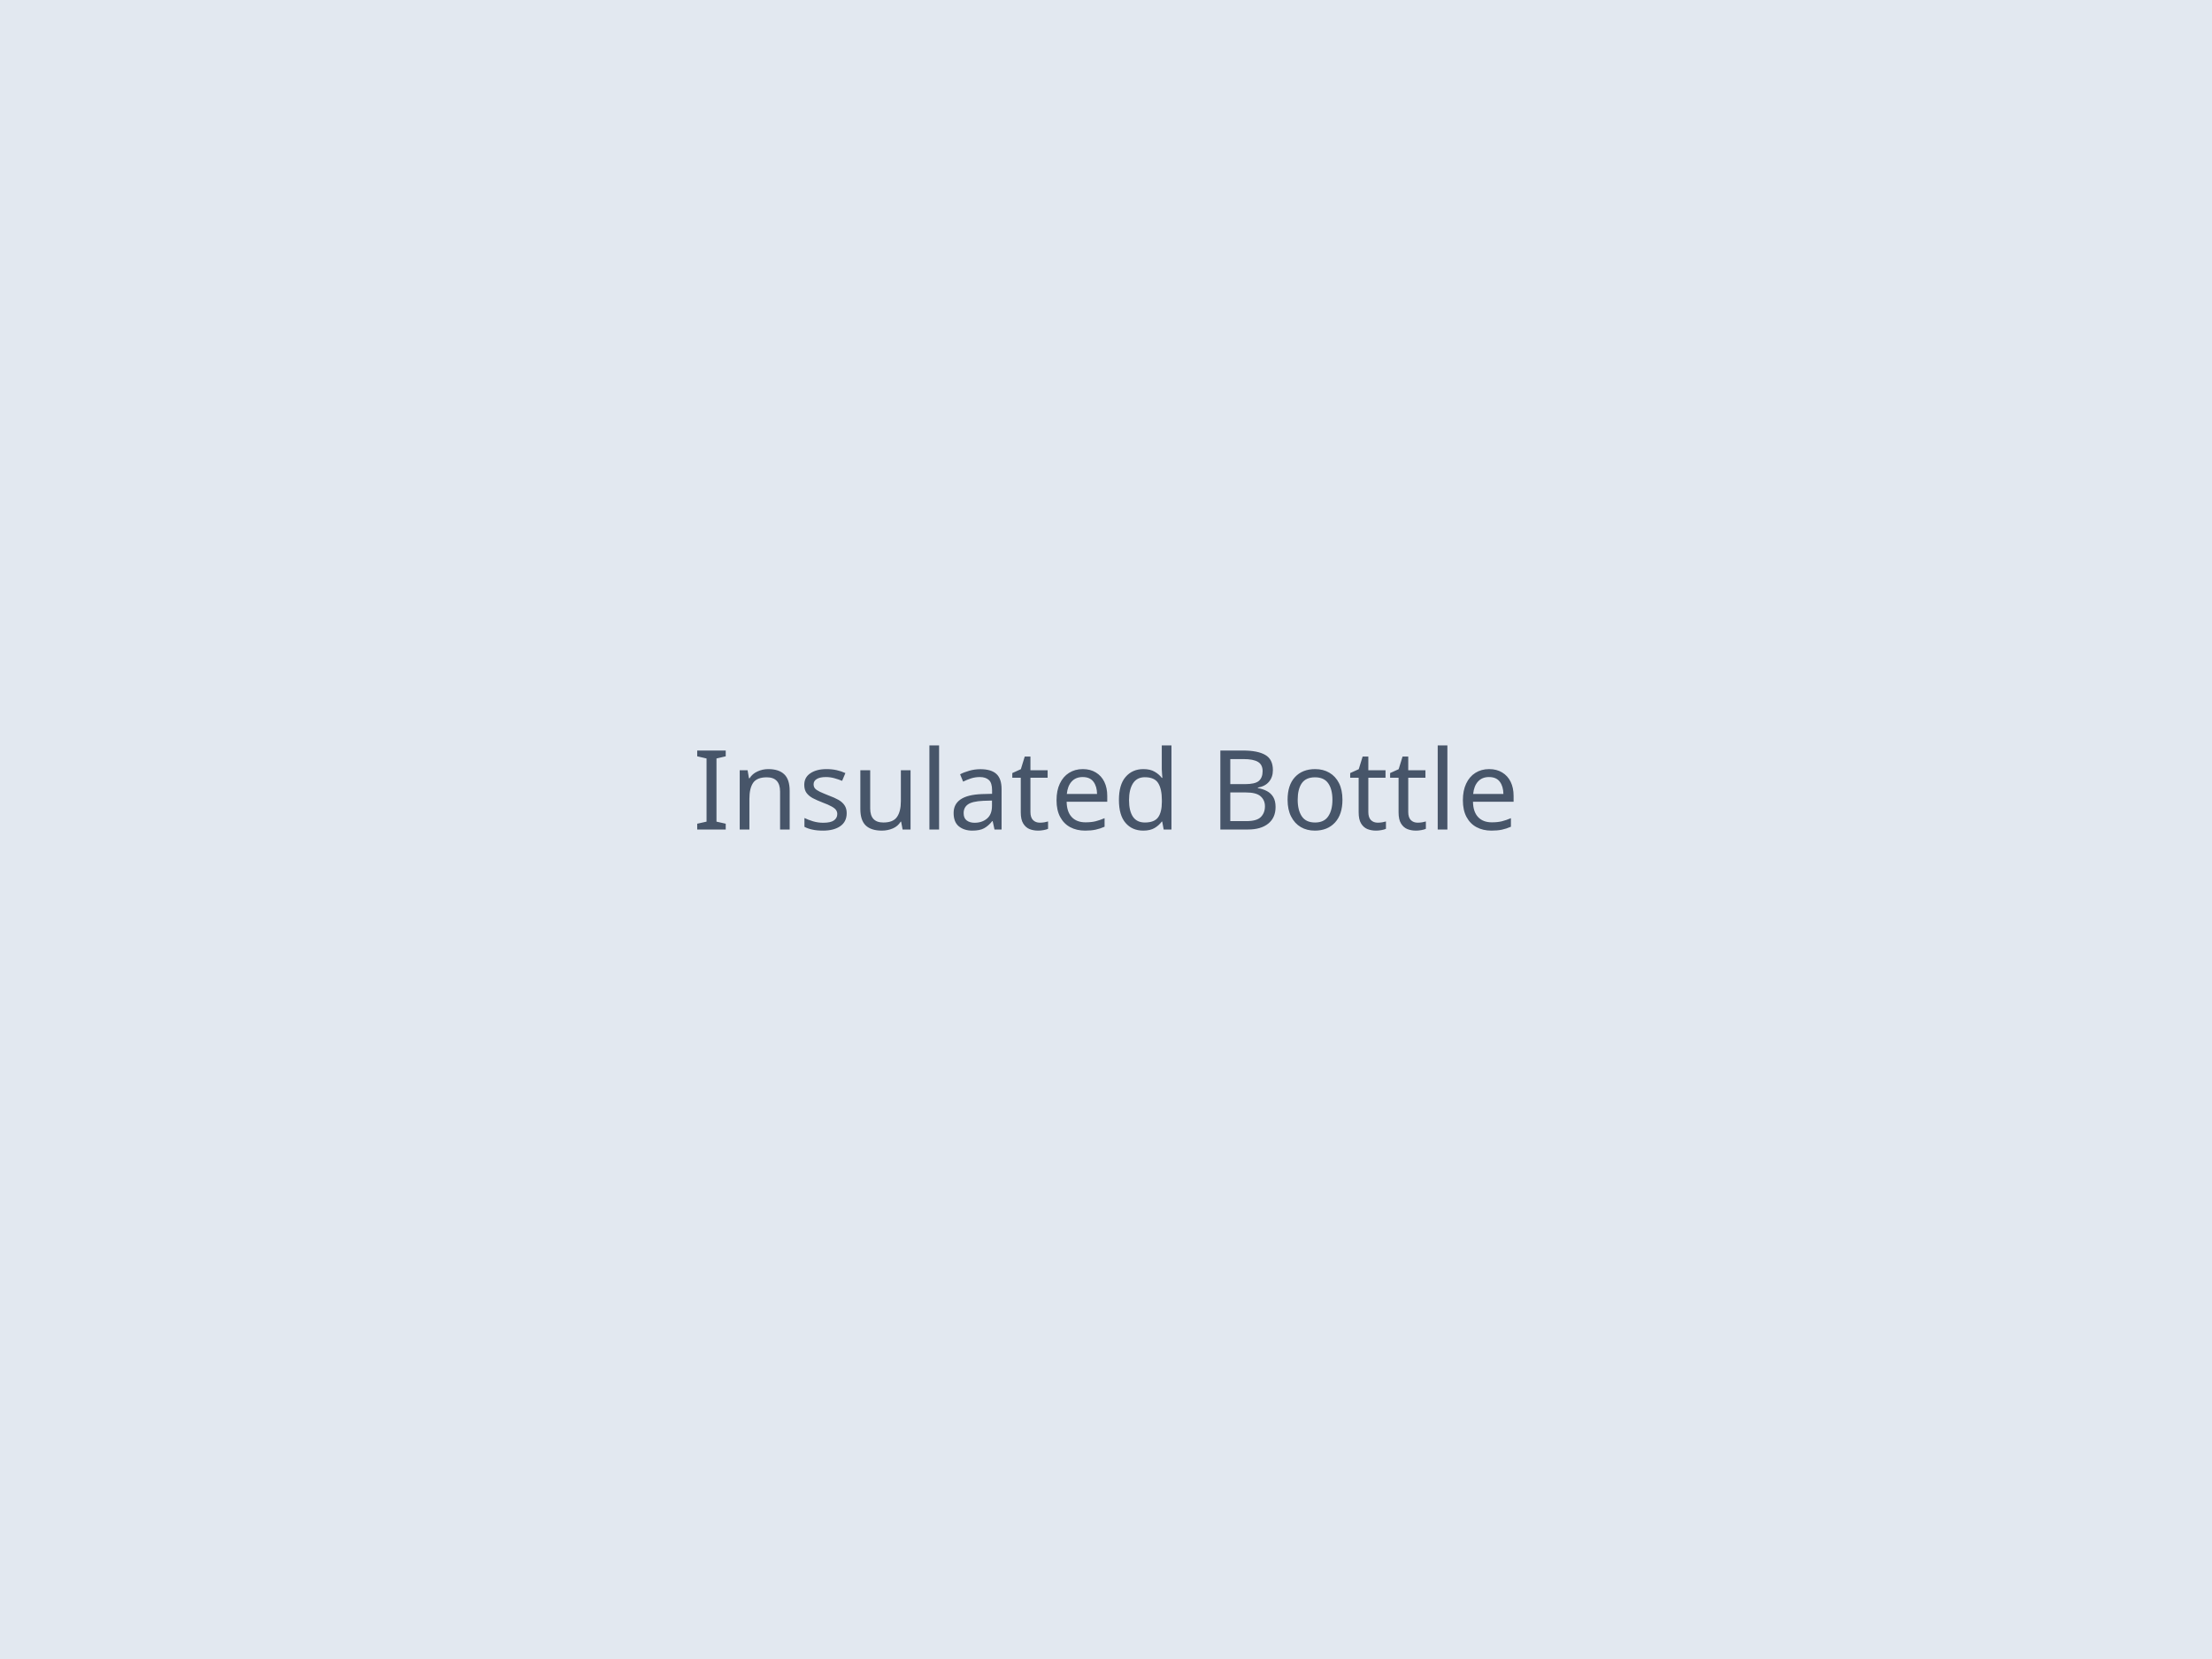
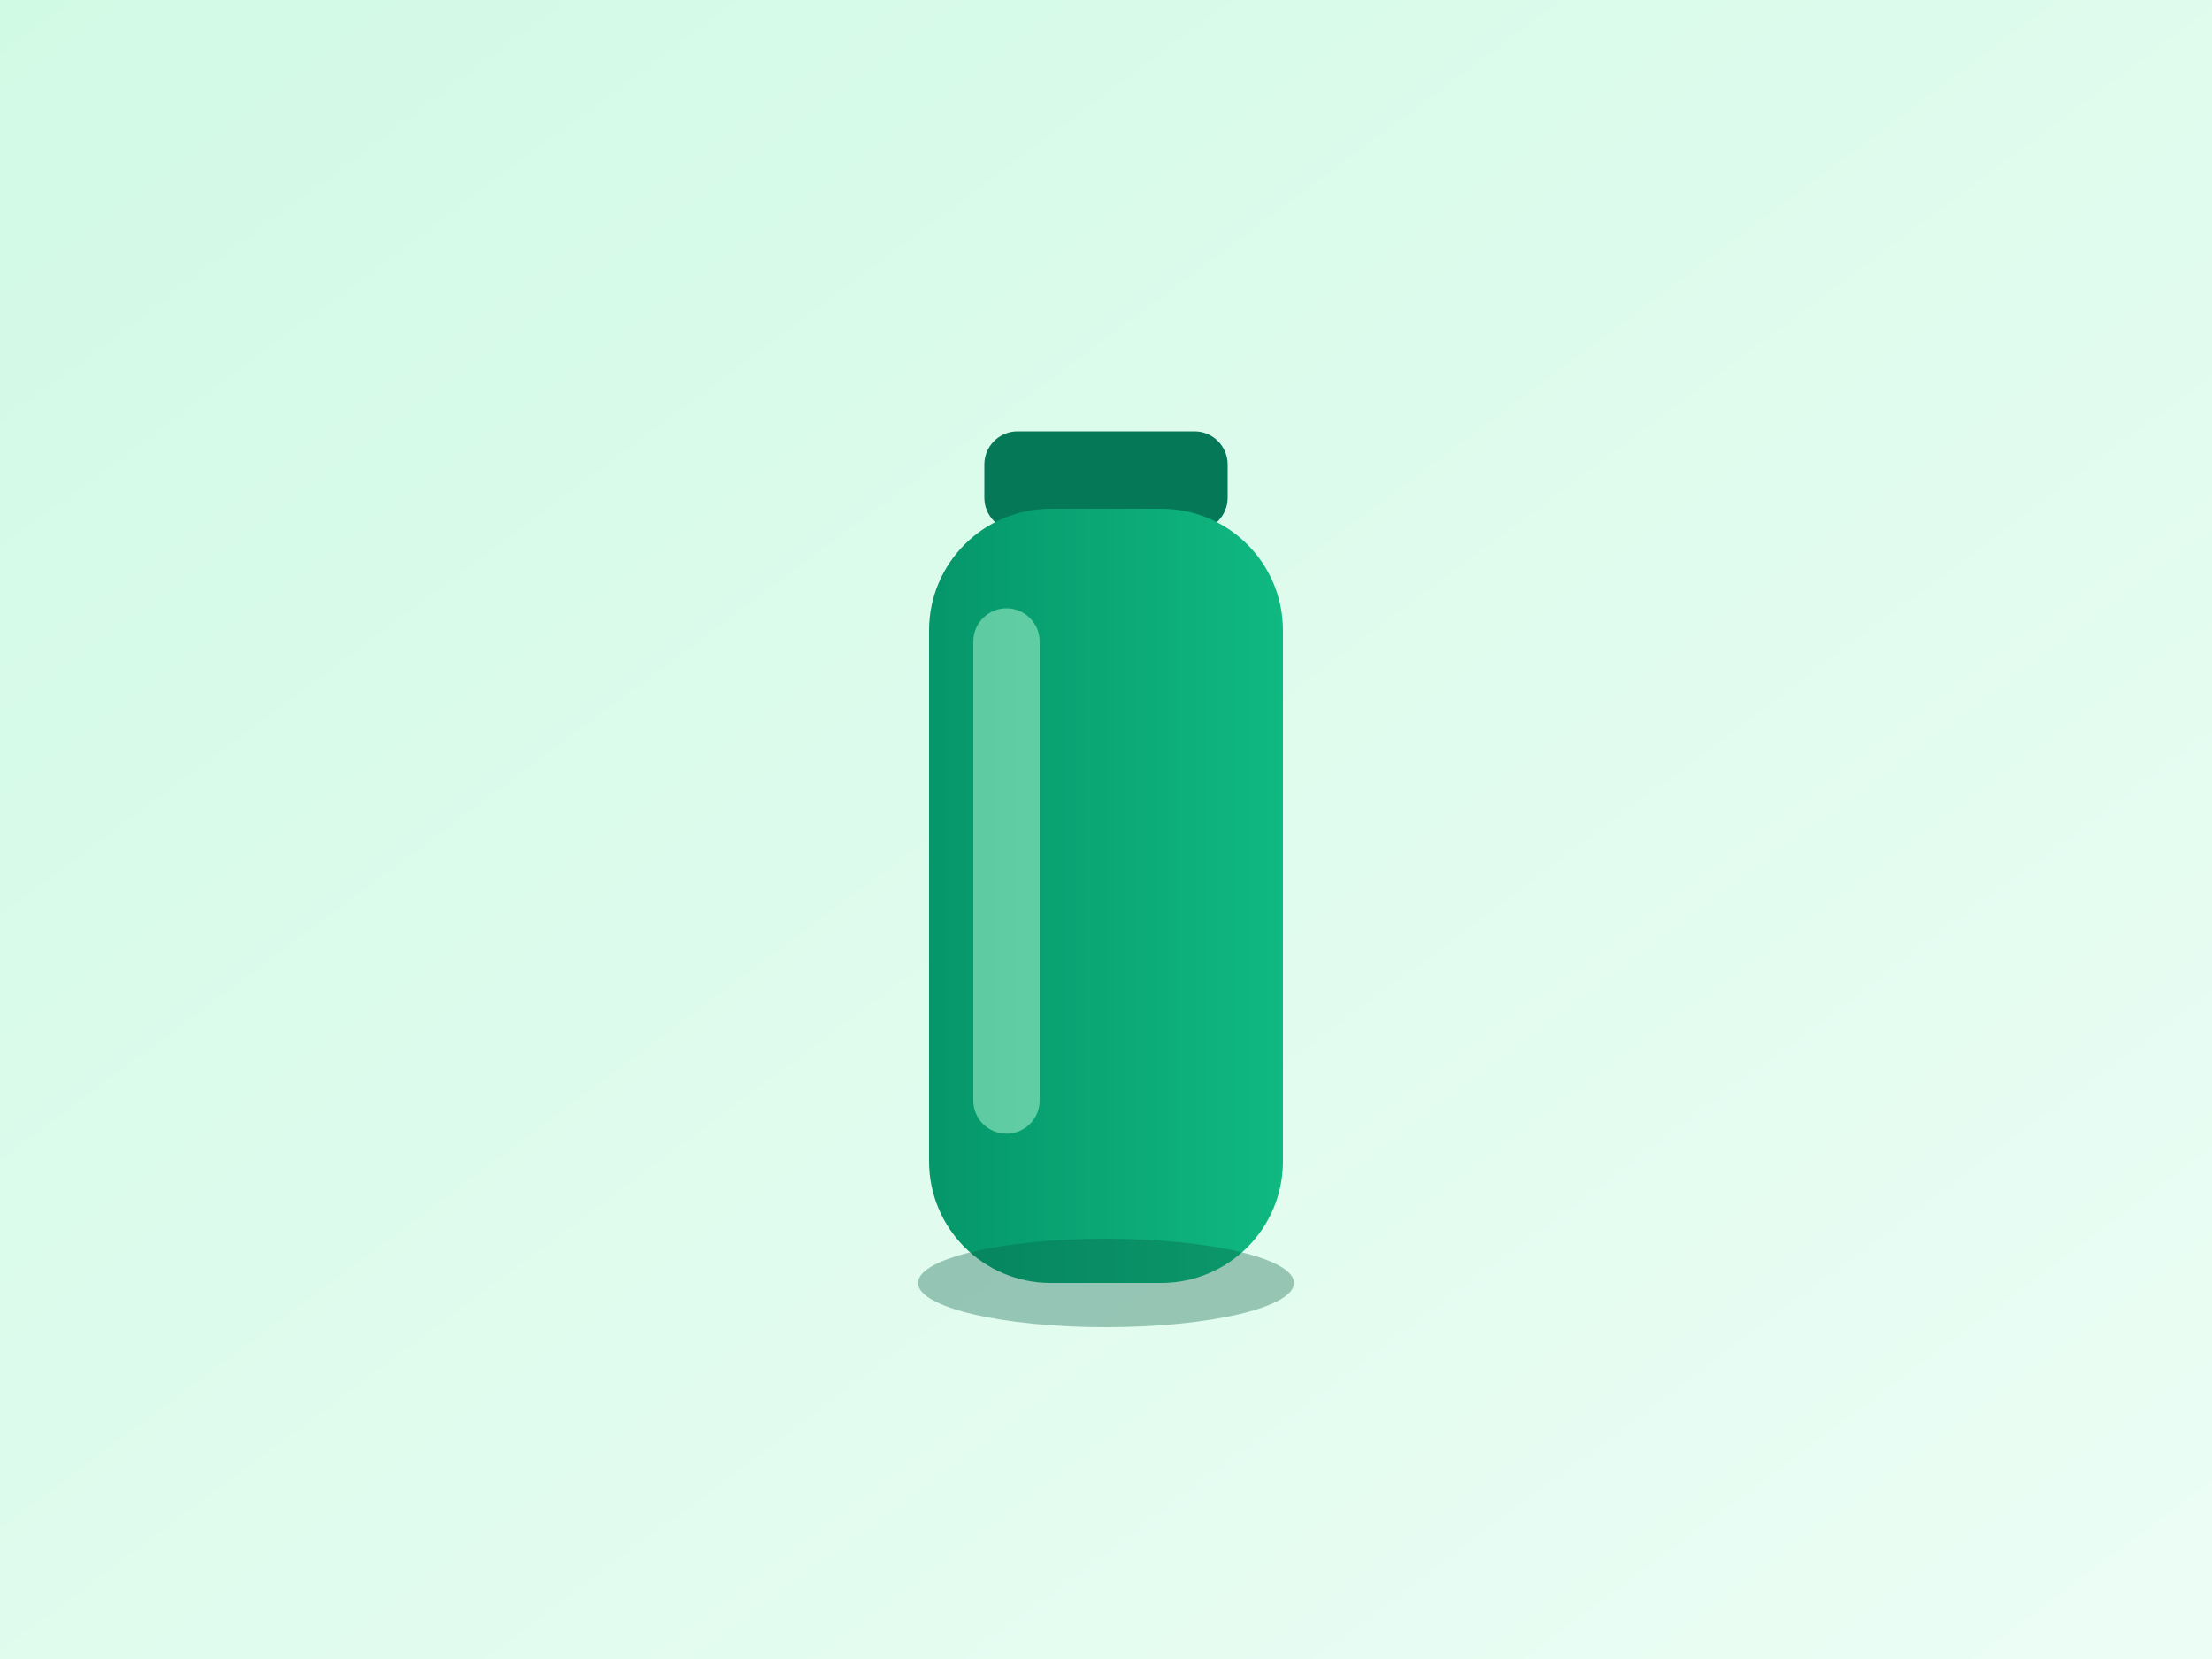
<svg xmlns="http://www.w3.org/2000/svg" width="400" height="300" viewBox="0 0 400 300" role="img" aria-label="Insulated Bottle">
-   <rect width="400" height="300" fill="#e2e8f0" />
-   <text x="200" y="150" text-anchor="middle" fill="#475569" font-family="sans-serif" font-size="20">Insulated Bottle</text>
+   <defs>
+     <linearGradient id="bg" x1="0%" y1="0%" x2="100%" y2="100%">
+       <stop offset="0%" stop-color="#d1fae5" />
+       <stop offset="100%" stop-color="#ecfdf5" />
+     </linearGradient>
+     <linearGradient id="bottle" x1="0%" y1="0%" x2="100%" y2="0%">
+       <stop offset="0%" stop-color="#059669" />
+       <stop offset="100%" stop-color="#10b981" />
+     </linearGradient>
+   </defs>
+   <rect width="400" height="300" fill="url(#bg)" />
+   <rect x="178" y="78" width="44" height="18" rx="6" fill="#047857" />
+   <rect x="168" y="92" width="64" height="140" rx="22" fill="url(#bottle)" />
+   <rect x="176" y="110" width="12" height="95" rx="6" fill="#a7f3d0" opacity="0.55" />
+   <ellipse cx="200" cy="232" rx="34" ry="8" fill="#065f46" opacity="0.35" />
</svg>
